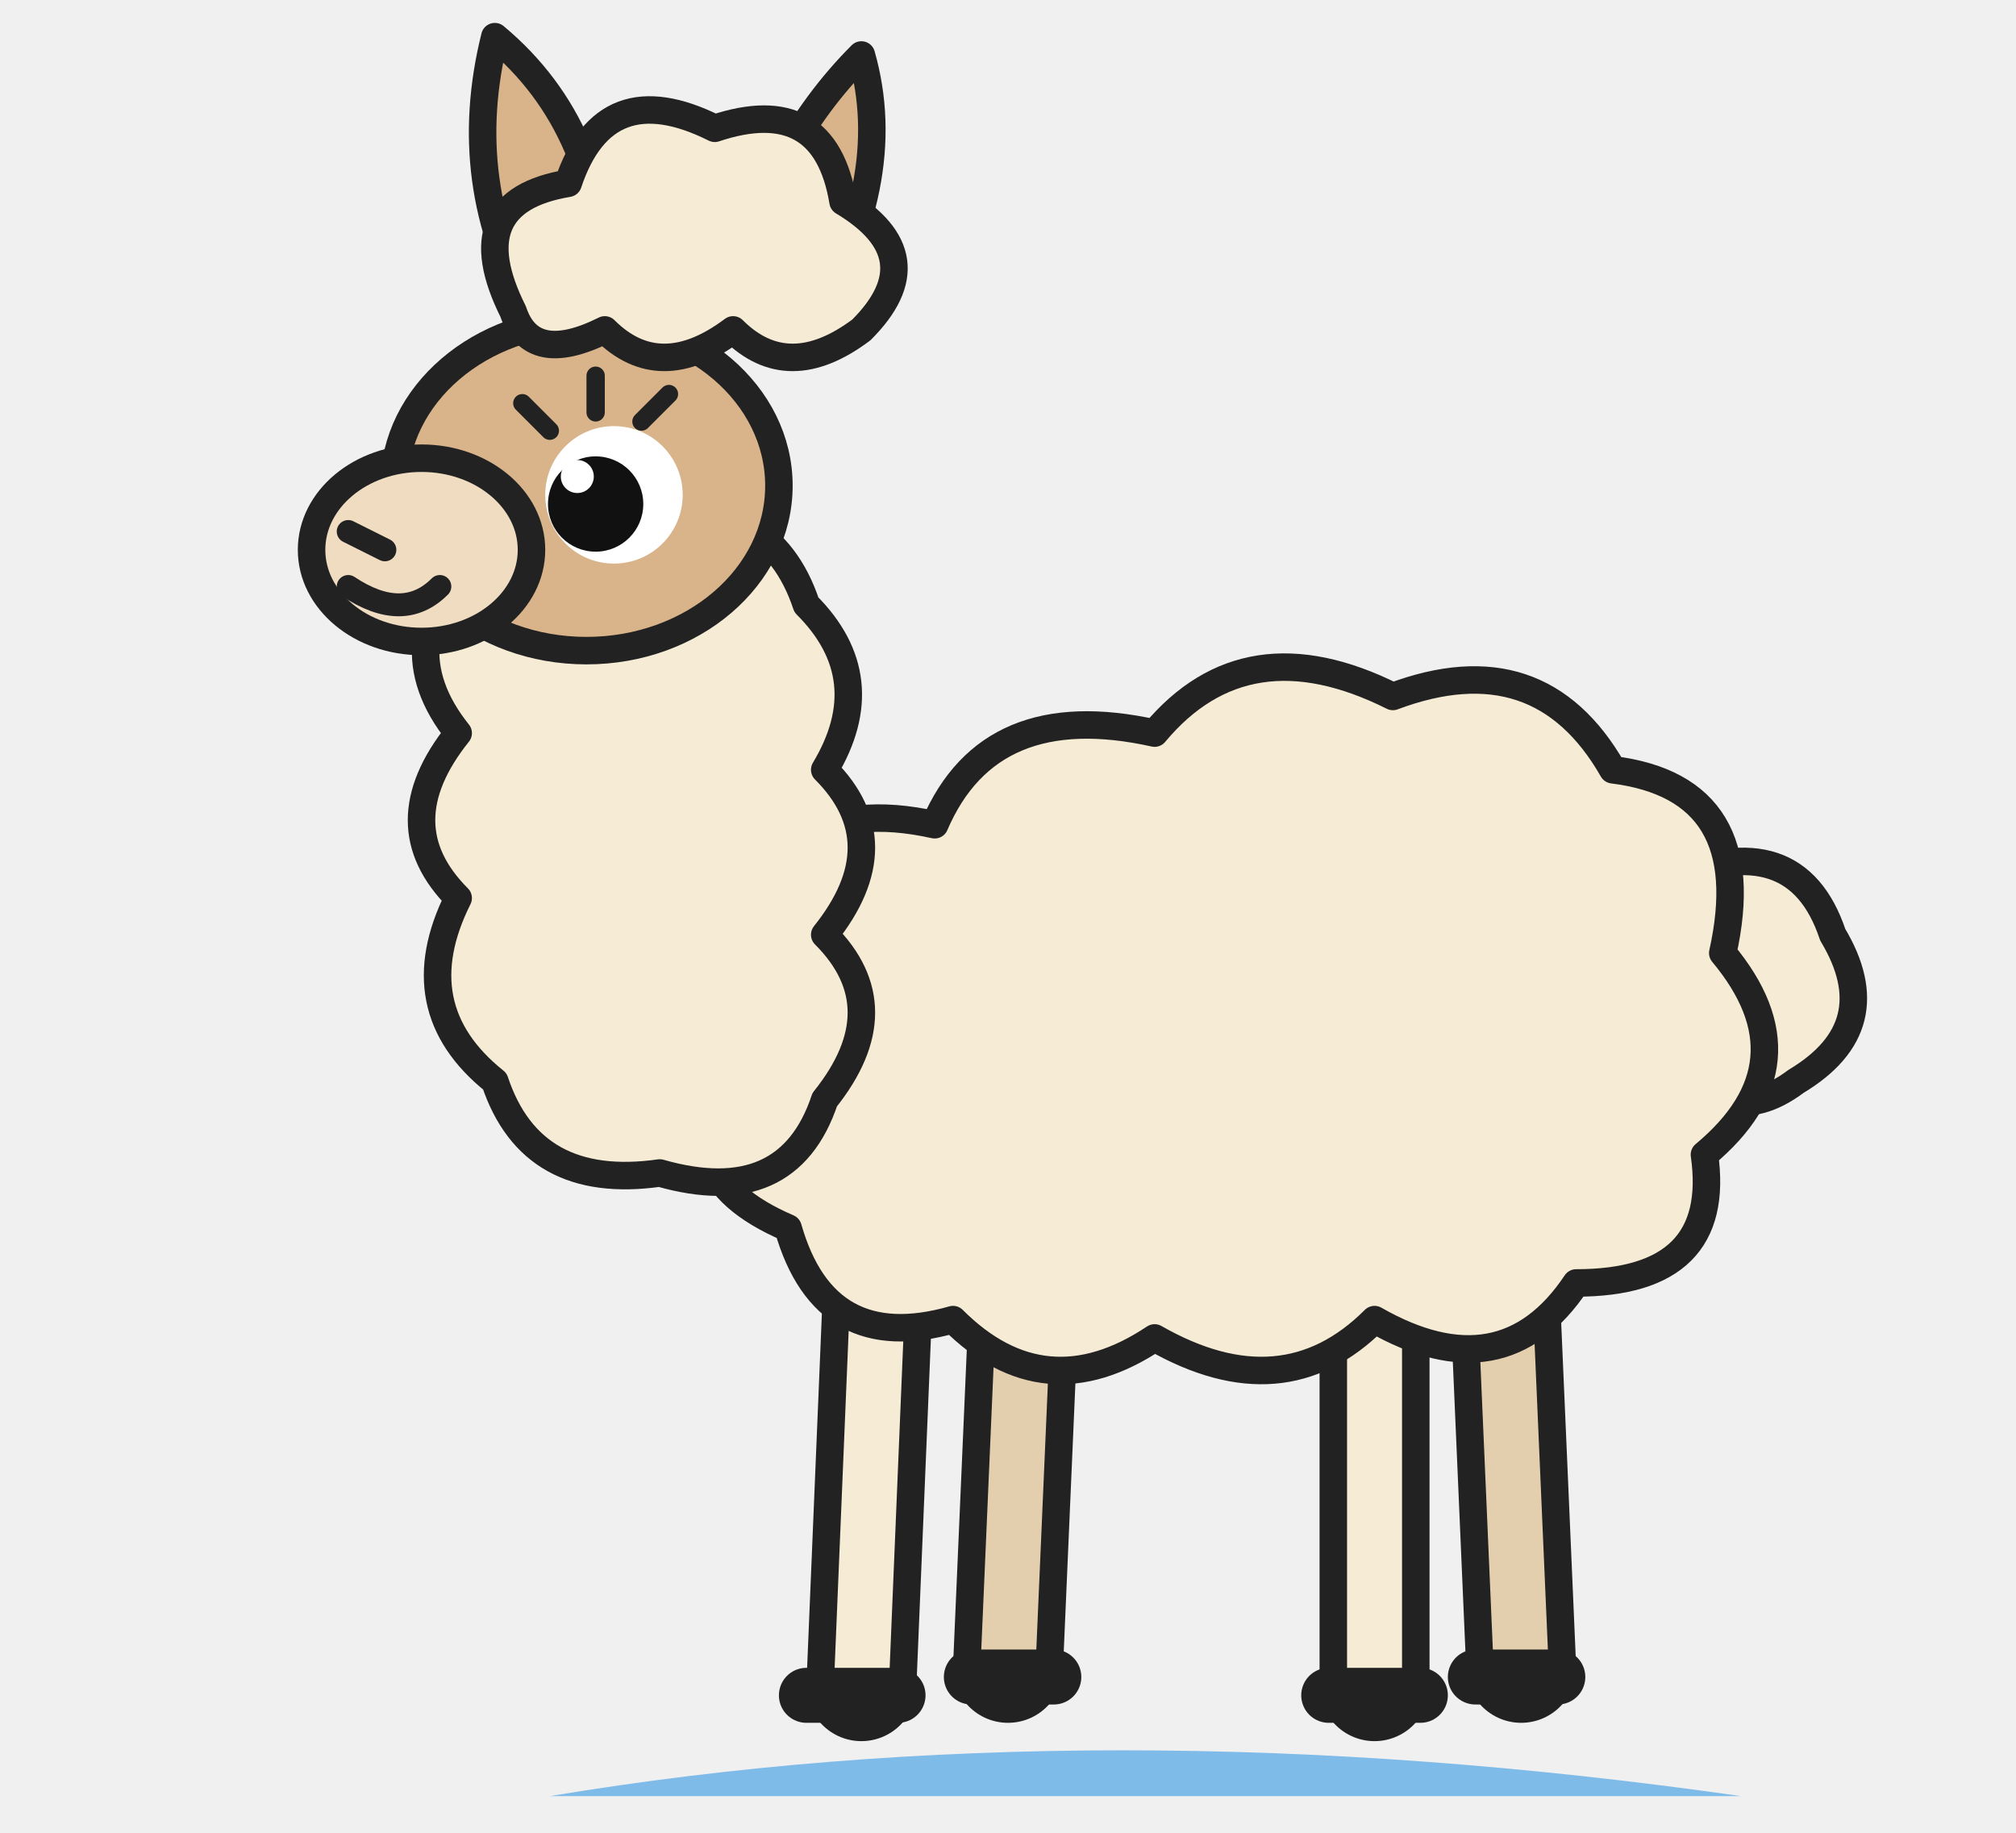
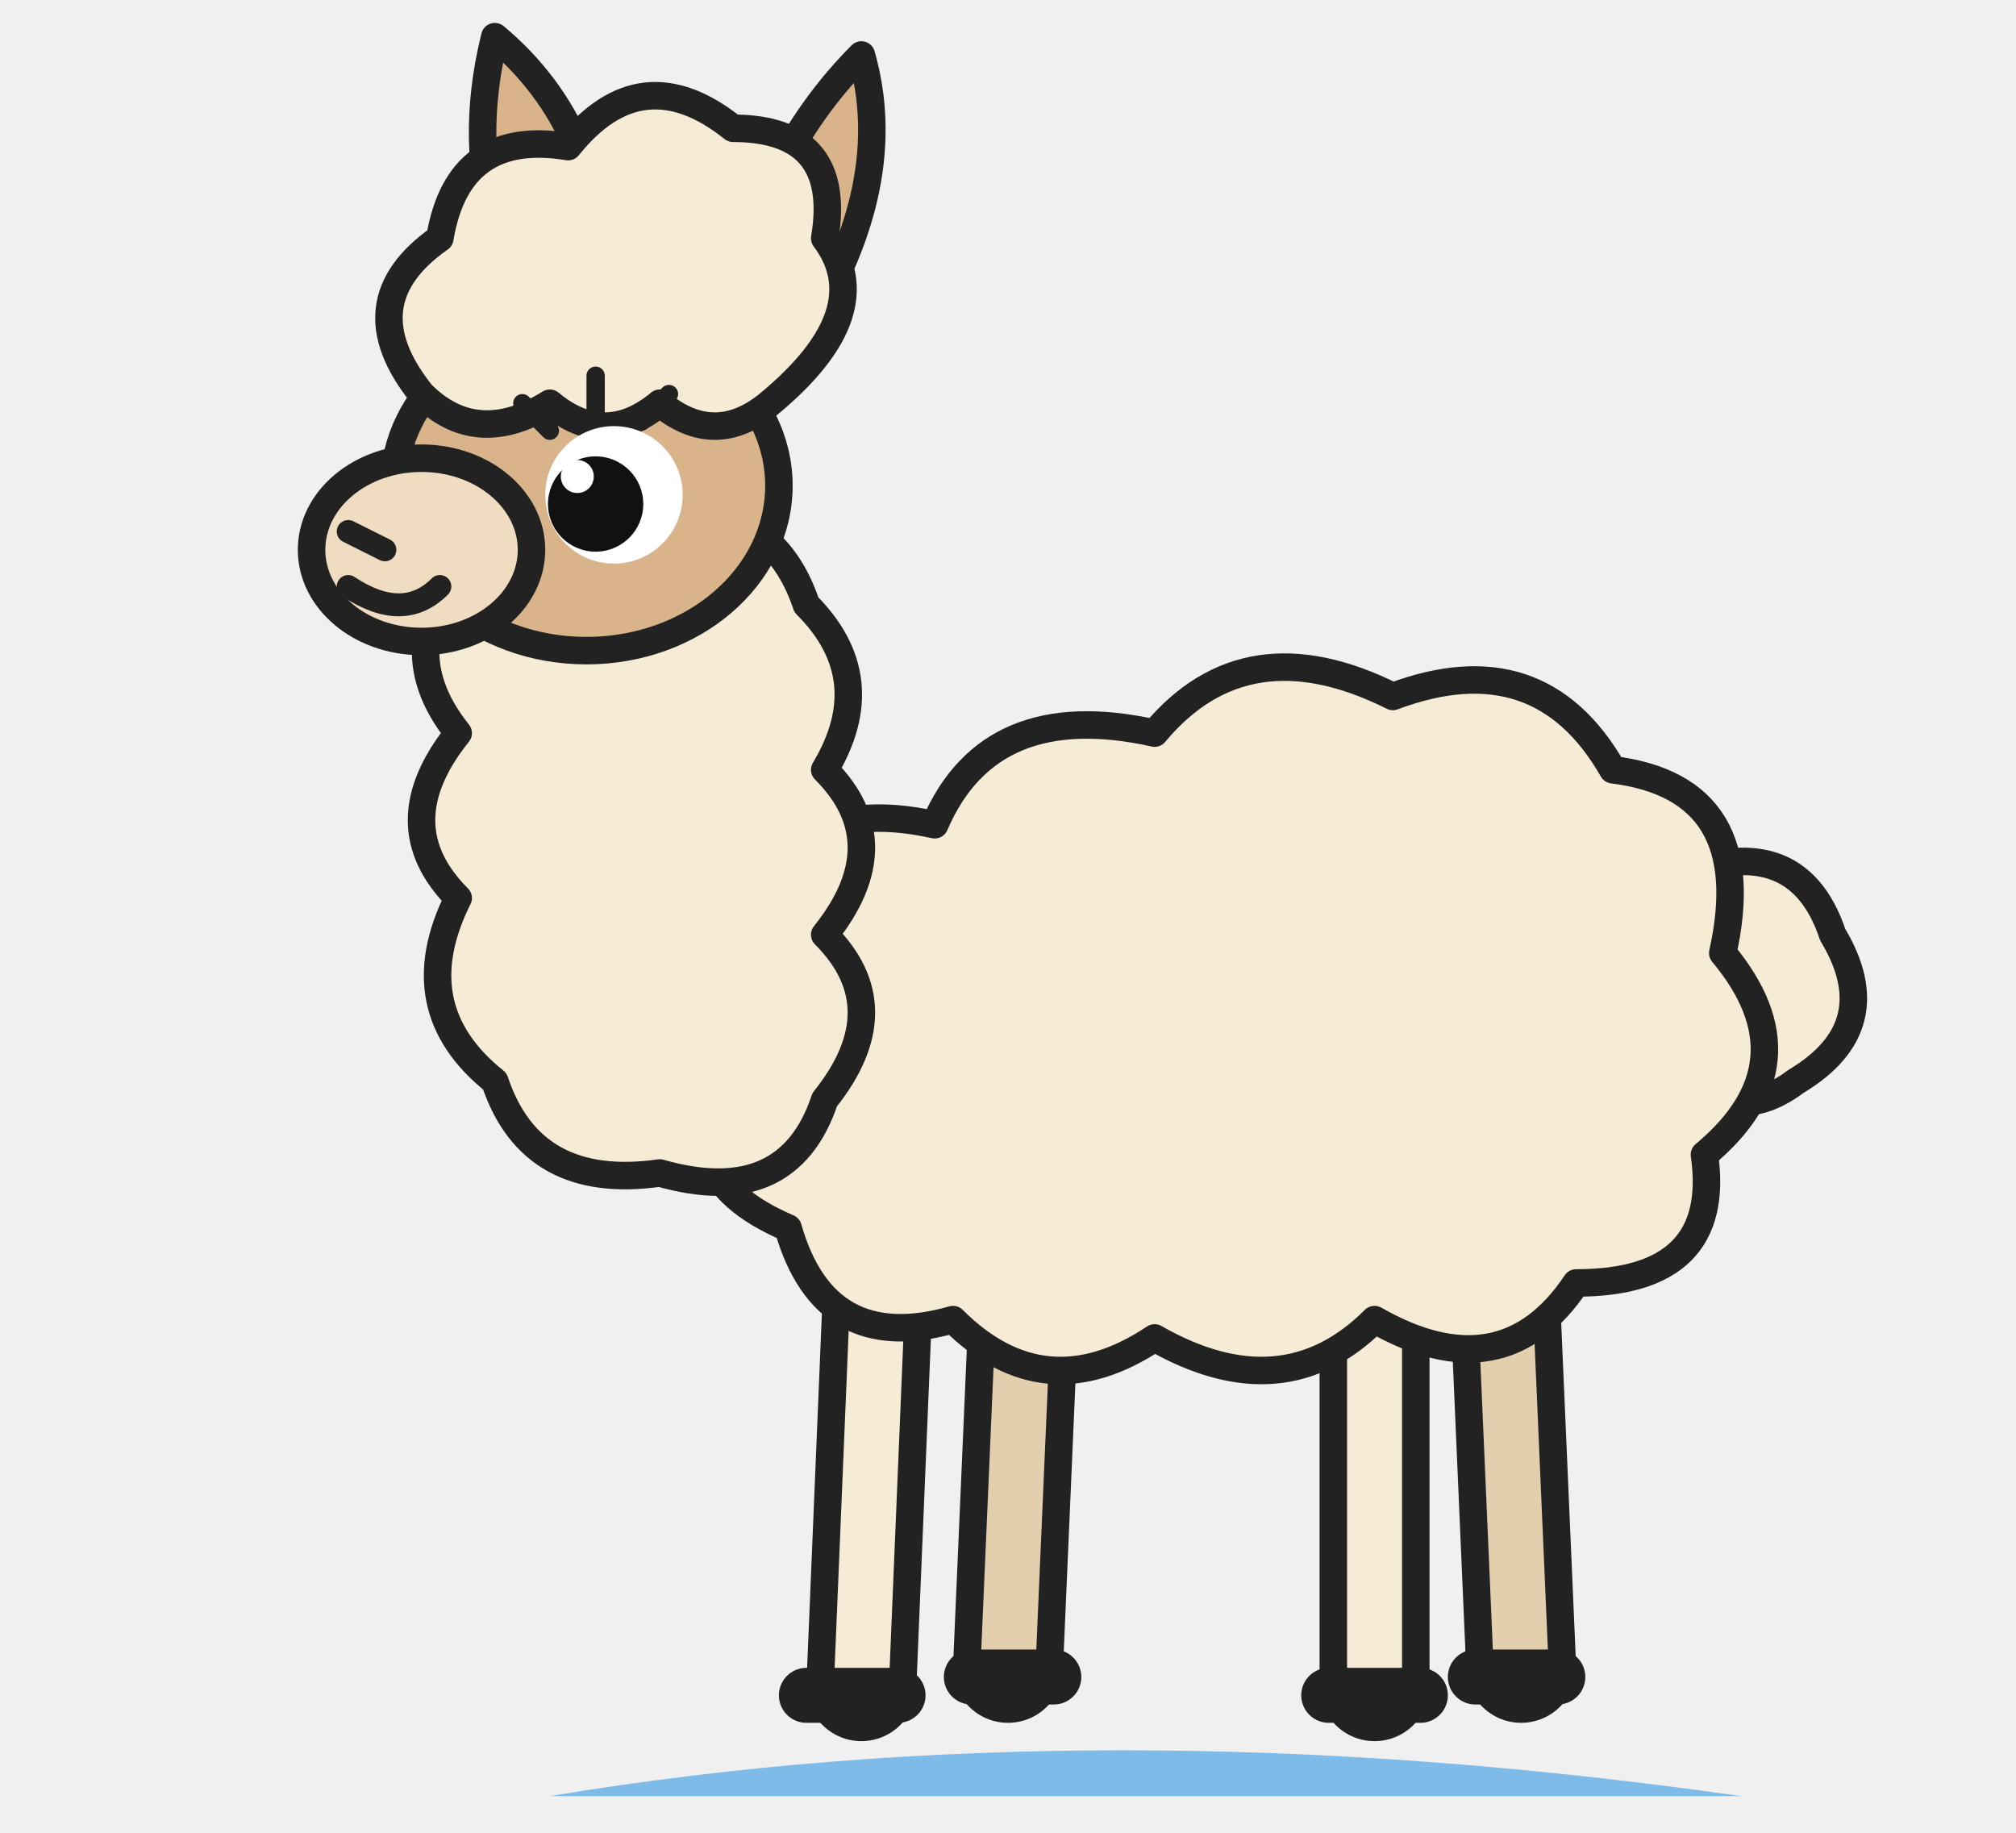
<svg xmlns="http://www.w3.org/2000/svg" viewBox="0 0 220 200">
  <g stroke="#222" stroke-width="3" stroke-linejoin="round" stroke-linecap="round">
    <path d="M112 136 L110 182 M164 136 L166 182" stroke-width="12" />
    <path d="M112 136 L110 182 M164 136 L166 182" stroke="#e3cfae" stroke-width="6" />
    <path d="M96 136 L94 184 M150 136 L150 184" stroke-width="12" />
    <path d="M96 136 L94 184 M150 136 L150 184" stroke="#f6ecd6" stroke-width="6" />
    <path d="M88 185 h10 M106 183 h9 M145 185 h10 M161 183 h9" stroke-width="6" />
    <path d="M182 96 q14 -6 18 6 q6 10 -4 16 q-8 6 -14 -4 z" fill="#f6ecd6" />
    <path d="M80 104 q4 -18 22 -14 q6 -14 24 -10 q10 -12 26 -4 q16 -6 24 8 q16 2 12 20 q10 12 -2 22 q2 14 -14 14 q-8 12 -22 4 q-10 10 -24 2 q-12 8 -22 -2 q-14 4 -18 -10 q-14 -6 -6 -18 q-8 -12 0 -12 z" fill="#f6ecd6" />
    <path d="M52 60 q-10 10 -2 20 q-8 10 0 18 q-6 12 4 20 q4 12 18 10 q14 4 18 -8 q8 -10 0 -18 q8 -10 0 -18 q6 -10 -2 -18 q-4 -12 -18 -10 q-12 -6 -18 4 z" fill="#f6ecd6" />
    <path d="M58 34 q-8 -14 -4 -30 q12 10 12 28 z M80 32 q4 -16 14 -26 q4 14 -6 30 z" fill="#d9b48a" />
    <ellipse cx="64" cy="53" rx="21" ry="18" fill="#d9b48a" />
    <ellipse cx="46" cy="60" rx="12" ry="10" fill="#f0dcc0" />
    <path d="M38 58 l4 2 M38 64 q6 4 10 0" fill="none" stroke-width="2.5" />
-     <path d="M56 34 q-6 -12 6 -14 q4 -12 16 -6 q12 -4 14 8 q10 6 2 14 q-8 6 -14 0 q-8 6 -14 0 q-8 4 -10 -2 z" fill="#f6ecd6" />
+     <path d="M46 43 q-8 -10 2 -17 q2 -12 14 -10 q8 -10 18 -2 q12 0 10 12 q6 8 -6 18 q-6 5 -12 0 q-6 5 -12 0 q-8 5 -14 -1 z" fill="#f6ecd6" />
    <circle cx="67" cy="54" r="7.5" fill="#fff" stroke="none" />
    <circle cx="65" cy="55" r="5.2" fill="#111" stroke="none" />
    <circle cx="63" cy="52" r="1.8" fill="#fff" stroke="none" />
    <path d="M60 47 l-3 -3 M65 45 l0 -4 M70 46 l3 -3" fill="none" stroke-width="2" />
  </g>
  <path d="M60 196 q60 -10 130 0 z" fill="#5aa9e6" opacity=".75" />
</svg>
